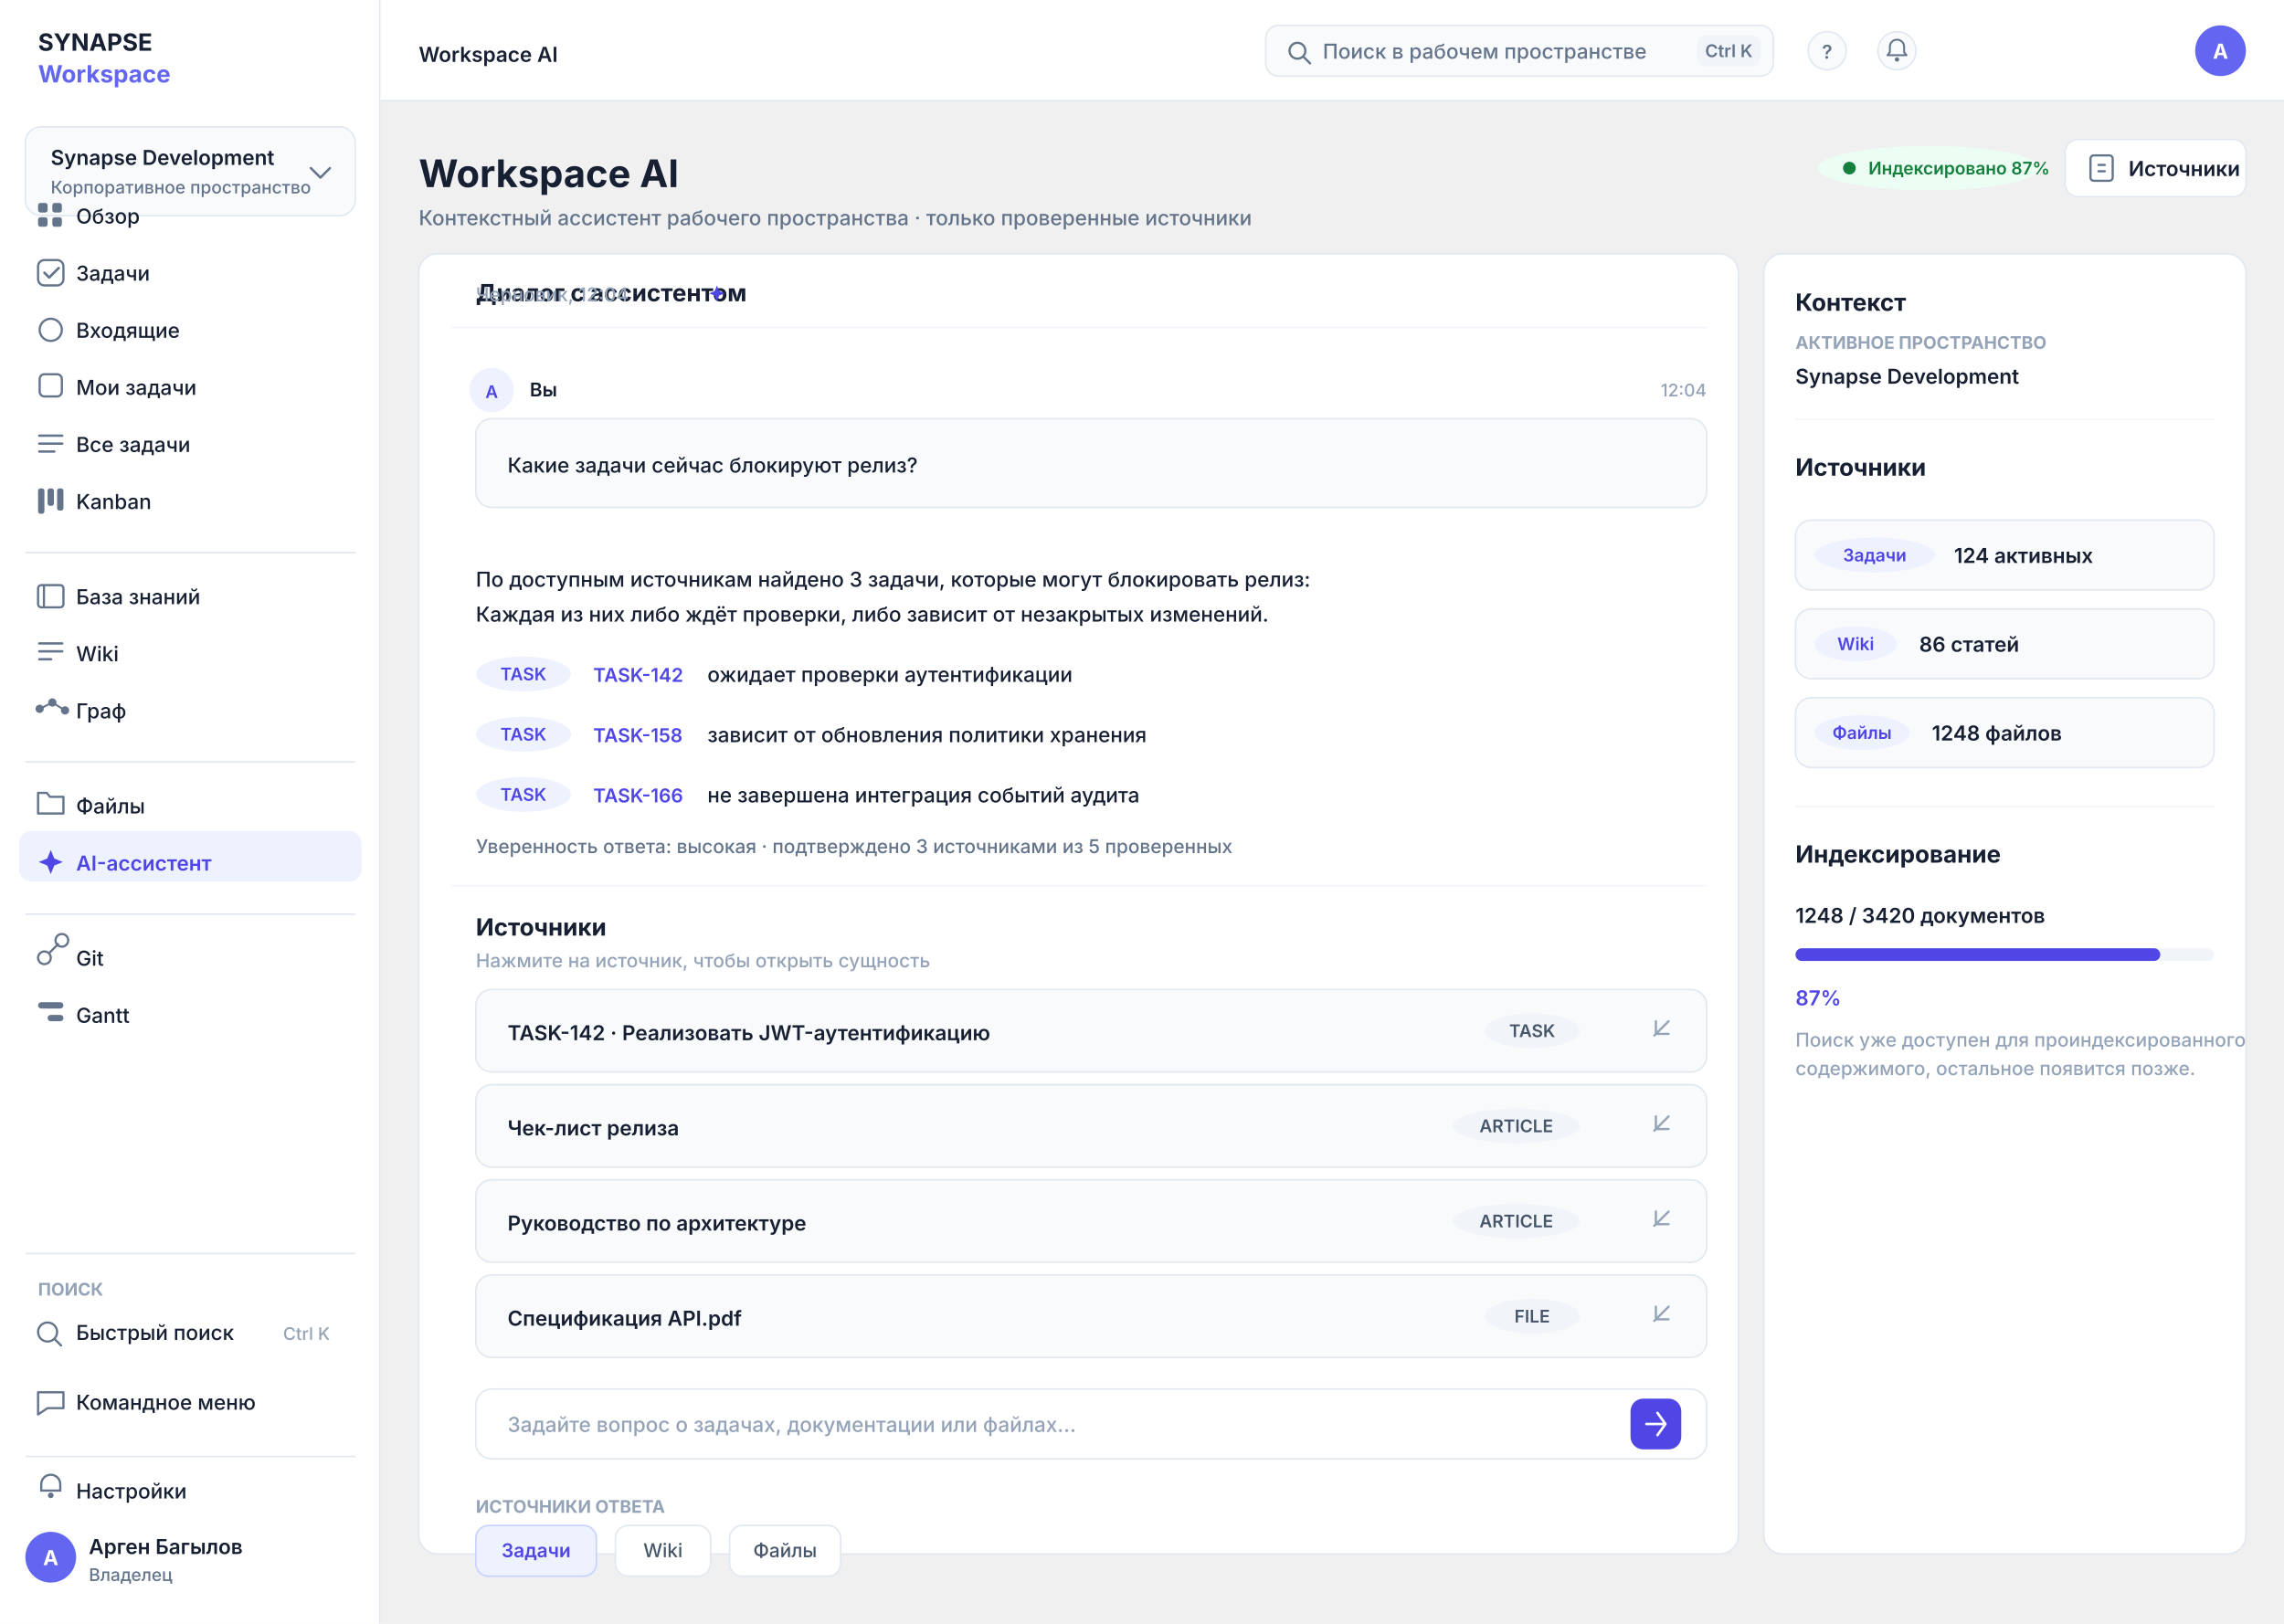
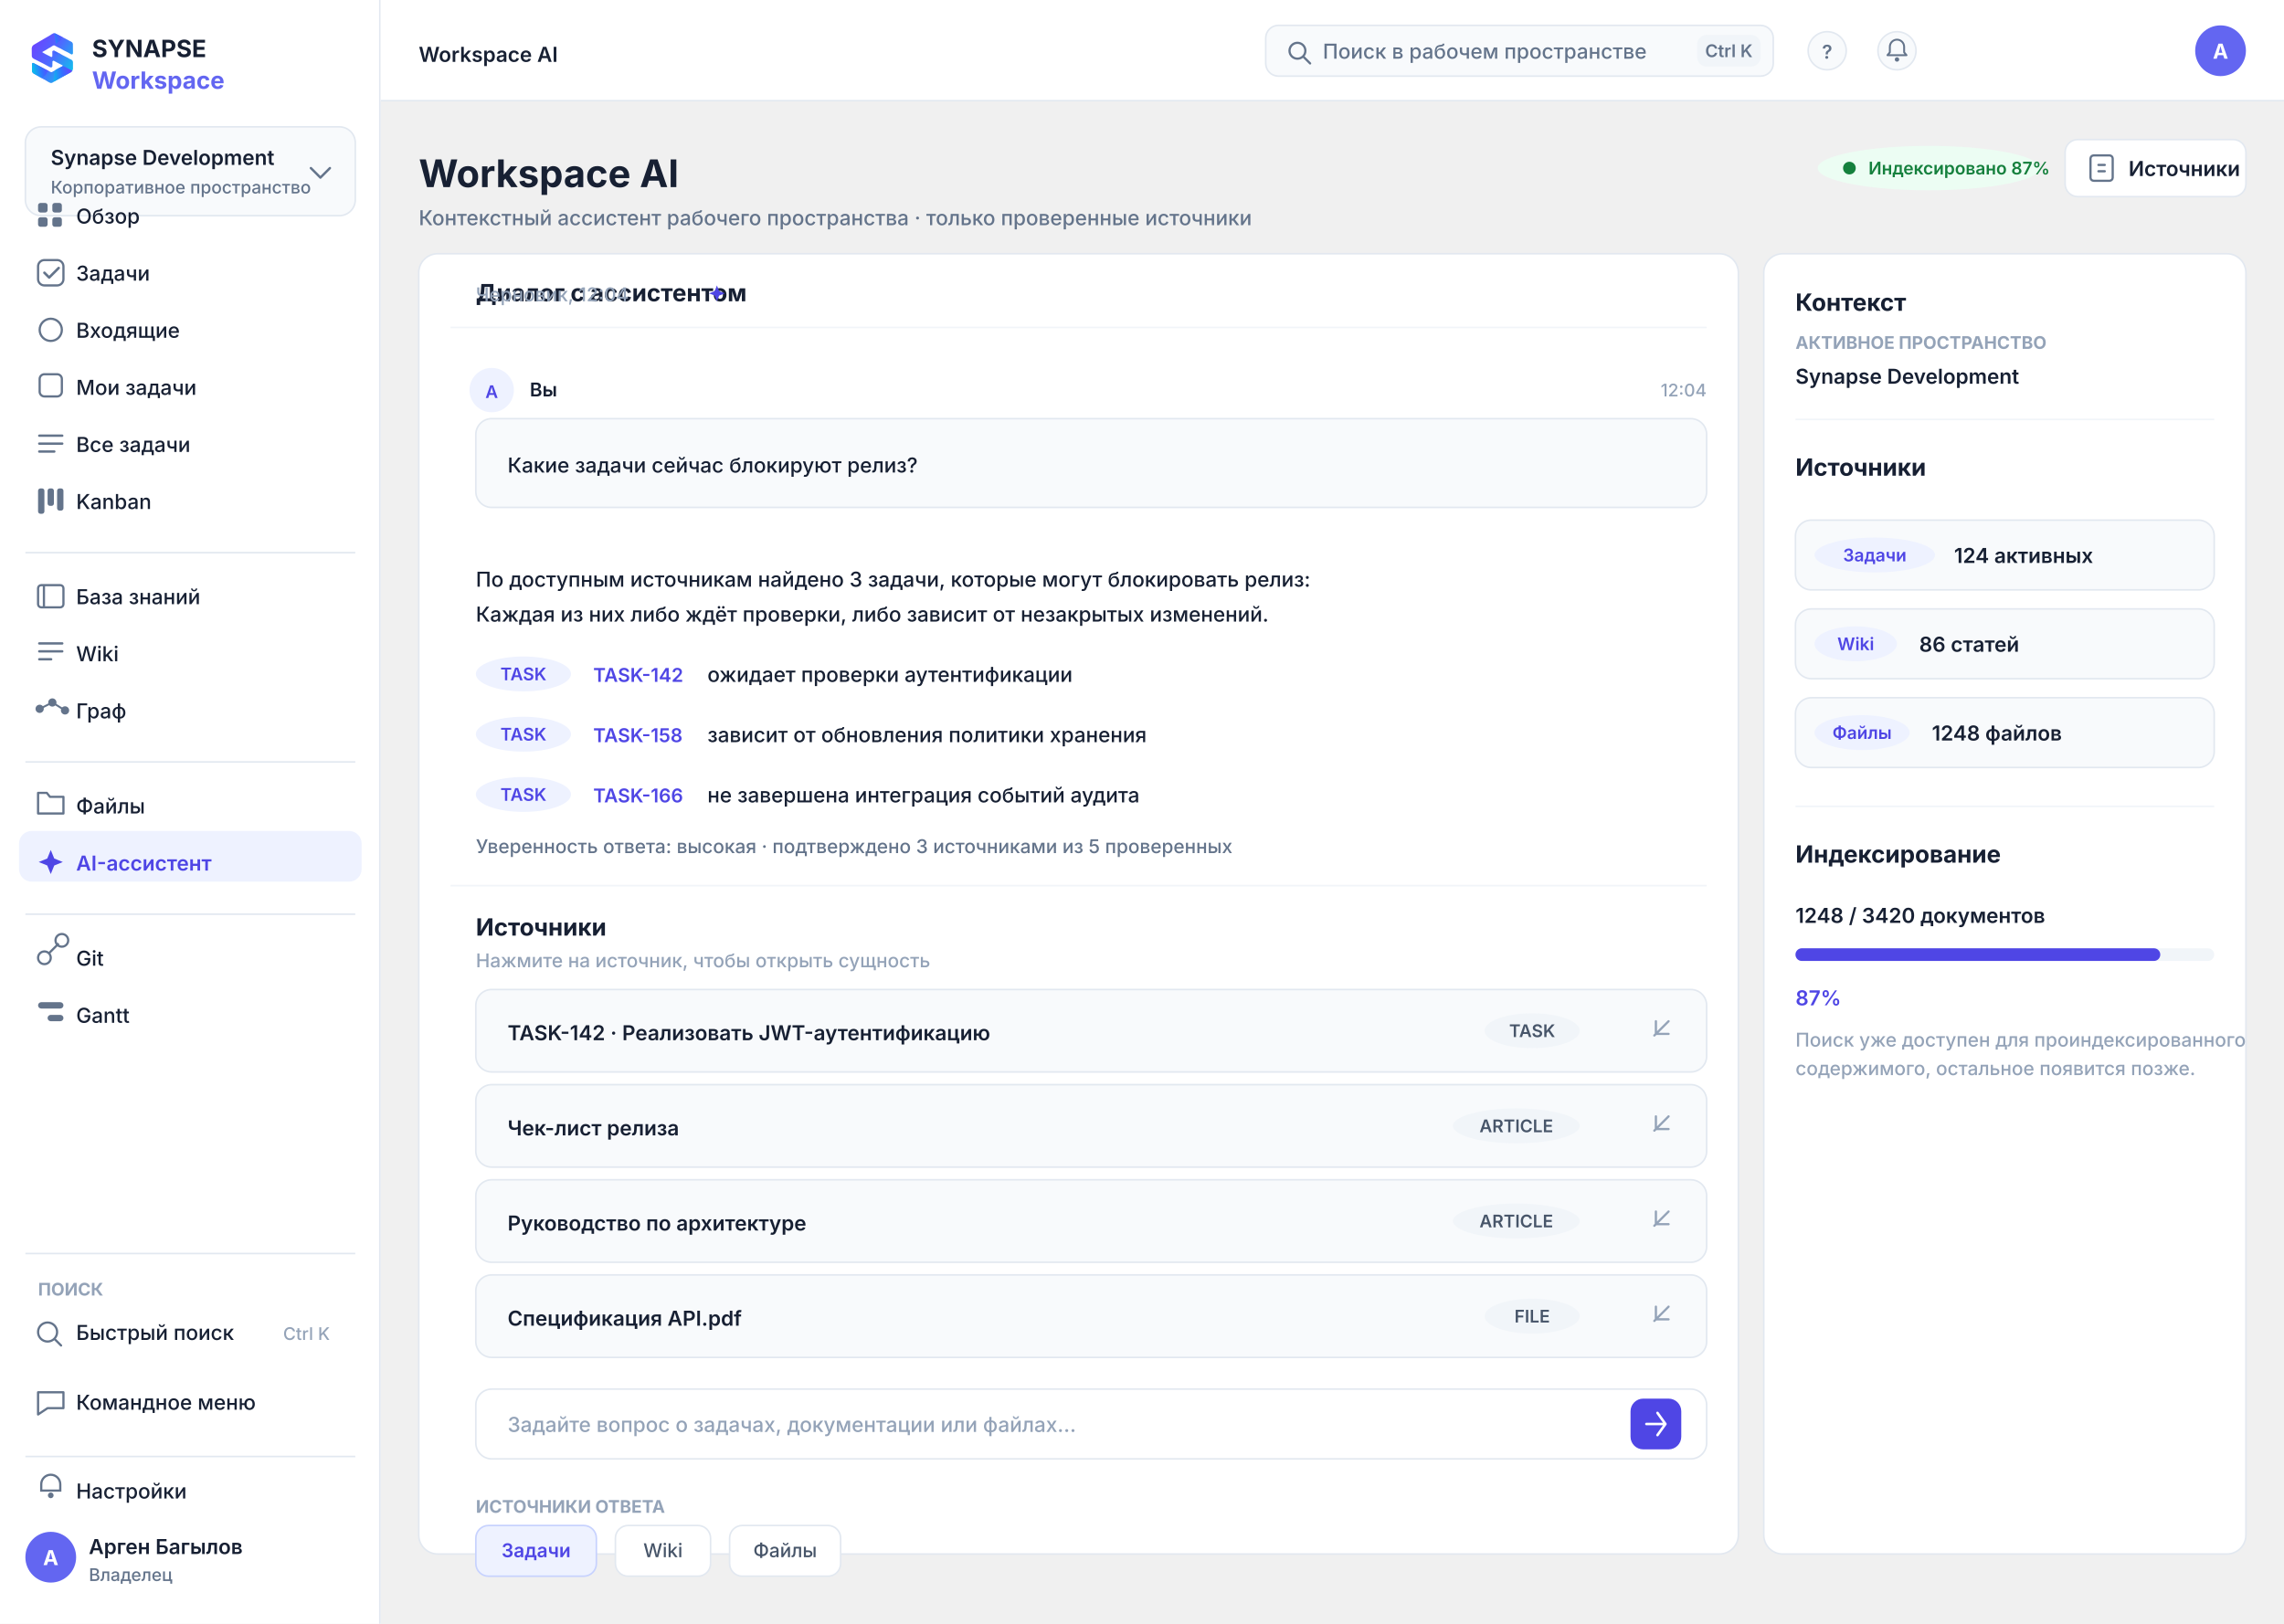
<svg xmlns="http://www.w3.org/2000/svg" width="1440" height="1024" viewBox="0 0 1440 1024" font-family="Inter, Arial, sans-serif">
+   <defs>
+     <linearGradient id="logoGrad" x1="0.000" y1="0.000" x2="1.106" y2="0.864">
+       <stop offset="0" stop-color="#713BFF" />
+       <stop offset="0.48" stop-color="#4E69FF" />
+       <stop offset="1" stop-color="#00D7E8" />
+     </linearGradient>
+     <linearGradient id="logoGrad2" x1="-0.157" y1="0.025" x2="0.975" y2="-0.157">
+       <stop offset="0" stop-color="#00CFE8" />
+       <stop offset="0.52" stop-color="#356EFF" />
+       <stop offset="1" stop-color="#7A35FF" />
+     </linearGradient>
+   </defs>
  <g id="sidebar">
    <rect id="sidebar-bg" x="0" y="0" width="240" height="1024" fill="#FFFFFF" />
    <rect id="sidebar-border" x="239" y="0" width="1" height="1024" fill="#E2E8F0" />
-     <text id="brand-line1" x="24" y="32" font-size="15" font-weight="700" fill="#172033">SYNAPSE</text>
-     <text id="brand-line2" x="24" y="52" font-size="15" font-weight="700" fill="#6366F1">Workspace</text>
+     <g id="brand-mark" transform="translate(20 21) scale(0.1912)">
+       <g id="logo-mark" transform="translate(-2.75 -1.75)">
+         <g id="logo-body" fill="url(#logoGrad)">
+           <path id="logo-body-1" d="M75.75 1.75 L79.75 2.00 L84.25 4.00 L87.00 5.75 L105.50 15.00 L106.25 15.75 L121.00 23.00 L129.25 27.75 L130.50 28.00 L135.75 31.25 L137.50 34.00 L138.50 36.75 L138.75 68.00 L138.00 69.75 L135.75 71.50 L134.25 71.50 L132.50 70.75 L122.50 65.00 L109.75 58.75 L97.75 52.00 L90.50 48.75 L77.75 41.75 L76.50 41.50 L74.50 41.75 L72.00 43.00 L61.50 49.75 L60.00 50.25 L49.50 56.75 L38.25 63.00 L37.50 64.25 L46.75 69.75 L66.50 79.75 L68.25 80.00 L69.75 79.25 L70.75 77.25 L70.75 62.00 L71.75 60.25 L73.25 59.00 L76.50 58.75 L85.25 63.75 L94.25 68.00 L104.25 73.75 L120.75 82.00 L127.00 85.75 L134.00 89.00 L136.75 91.50 L138.00 93.75 L138.75 96.50 L138.75 119.00 L136.75 125.00 L135.00 127.50 L131.50 130.50 L81.50 158.00 L71.00 164.50 L68.25 165.50 L64.50 165.50 L58.50 162.75 L45.75 155.00 L41.00 152.75 L32.00 147.25 L9.00 134.50 L5.75 131.50 L4.00 128.00 L3.75 126.00 L4.00 101.25 L6.00 99.50 L8.00 99.50 L66.00 130.00 L69.25 129.75 L91.25 117.00 L103.50 110.75 L105.00 109.75 L105.75 108.50 L104.25 107.25 L77.00 93.00 L74.75 92.00 L73.75 92.00 L71.00 94.25 L70.75 111.25 L68.50 114.00 L65.00 114.25 L61.25 112.75 L41.50 102.00 L9.50 85.75 L6.25 83.50 L5.00 82.00 L4.00 80.50 L3.00 77.50 L2.75 50.75 L4.00 46.25 L5.00 44.25 L6.00 42.75 L9.00 40.00 L34.50 25.00 L37.25 23.75 L39.50 22.00 L61.00 9.75 L68.00 5.25 L74.00 2.00 L75.75 1.75 Z" />
+         </g>
+         <g id="logo-fold" fill="url(#logoGrad2)">
+           <path id="logo-fold-1" d="M73.50 91.75 L75.75 92.00 L82.50 95.75 L83.75 95.75 L88.50 98.75 L91.25 99.75 L96.00 102.75 L104.50 107.00 L106.00 108.25 L106.00 109.25 L106.75 110.25 L112.00 112.00 L125.00 119.25 L130.50 121.75 L132.50 123.50 L134.25 124.25 L135.25 126.00 L137.25 123.50 L138.75 118.25 L138.75 96.50 L138.75 119.00 L136.75 125.00 L135.00 127.50 L131.50 130.50 L95.75 150.00 L77.25 160.75 L76.75 161.00 L77.00 159.75 L75.50 160.50 L75.25 160.00 L76.25 158.75 L75.75 158.25 L76.25 157.50 L75.75 157.00 L76.25 156.25 L75.75 155.75 L76.25 155.00 L75.75 154.25 L76.75 153.00 L76.25 152.50 L76.75 151.75 L76.25 151.25 L76.75 150.50 L76.25 149.75 L76.75 149.25 L76.25 147.00 L77.25 146.00 L76.75 145.25 L77.25 144.75 L76.75 144.00 L77.25 143.50 L76.75 142.75 L77.25 142.00 L76.75 141.50 L77.75 140.25 L77.25 139.50 L77.75 139.00 L77.25 138.25 L77.75 137.75 L77.25 137.00 L77.75 136.50 L77.25 134.25 L78.25 133.25 L77.75 132.50 L78.25 132.00 L78.00 128.25 L80.25 127.00 L81.00 126.00 L80.25 125.25 L79.25 125.25 L81.00 123.50 L80.00 123.50 L91.25 117.00 L103.50 110.75 L105.00 109.75 L105.75 108.50 L104.25 107.25 L77.00 93.00 L73.75 92.00 L71.00 94.25 L70.75 111.25 L68.50 114.00 L64.00 114.00 L68.00 114.00 L70.00 112.25 L70.75 110.75 L70.75 94.50 L71.50 93.25 L73.50 91.75 Z" />
+           <path id="logo-fold-2" d="M6.75 99.25 L11.00 101.00 L66.00 130.00 L69.25 129.75 L66.25 130.50 L57.25 126.00 L57.25 127.00 L59.50 128.75 L59.00 129.00 L55.50 127.75 L53.25 128.75 L53.00 130.75 L52.50 130.75 L52.00 132.25 L52.00 133.75 L48.50 139.75 L38.75 147.00 L38.00 147.75 L38.50 149.25 L37.75 149.75 L35.75 148.75 L35.25 149.25 L9.00 134.50 L5.25 130.75 L4.00 128.00 L3.75 126.00 L3.75 102.00 L5.50 99.75 L6.75 99.25 Z" />
+           <path id="logo-fold-3" d="M75.75 1.75 L79.75 2.00 L84.25 4.00 L117.75 21.50 L101.75 14.00 L102.00 15.00 L103.00 15.25 L103.00 15.75 L100.25 16.00 L99.50 17.00 L100.00 18.25 L99.50 19.00 L100.50 21.25 L101.75 21.25 L102.00 20.00 L102.75 21.50 L99.00 23.75 L97.00 26.00 L90.00 30.75 L84.75 35.50 L82.75 36.50 L83.00 34.75 L82.00 33.50 L82.50 33.00 L82.00 32.25 L82.50 31.50 L81.50 30.25 L82.00 29.75 L81.00 28.50 L81.50 27.75 L81.00 27.00 L81.50 26.50 L80.50 25.25 L81.00 24.50 L80.50 23.75 L81.00 23.25 L80.00 22.00 L80.50 21.25 L80.00 20.50 L80.50 20.00 L79.50 19.00 L79.75 16.50 L79.00 15.75 L79.25 13.50 L78.50 12.50 L78.75 11.50 L78.00 10.75 L78.25 8.25 L77.25 7.25 L77.75 6.75 L77.25 6.00 L77.75 5.25 L76.75 4.00 L77.50 2.50 L75.25 2.25 L72.50 3.00 L50.50 15.75 L71.50 3.25 L74.00 2.00 L75.75 1.75 Z" />
+           <path id="logo-fold-4" d="M74.00 58.75 L77.25 59.00 L85.25 63.75 L94.25 68.00 L96.75 69.75 L119.50 81.50 L87.25 65.25 L86.25 65.75 L87.50 66.50 L87.50 67.50 L87.00 67.75 L87.00 70.75 L87.50 71.75 L87.00 72.00 L87.00 73.75 L87.00 72.00 L86.50 72.00 L86.50 73.75 L86.00 74.25 L85.25 73.25 L85.75 72.50 L83.50 69.00 L80.75 68.50 L80.75 68.00 L78.75 68.00 L77.00 66.00 L78.75 62.50 L80.00 62.50 L80.75 63.25 L81.50 63.25 L82.00 62.50 L76.00 59.00 L73.75 59.25 L72.50 60.00 L71.00 62.75 L70.75 78.50 L69.25 80.00 L66.25 80.00 L44.00 68.50 L37.50 64.75 L37.25 63.75 L38.00 63.25 L37.50 63.75 L38.00 64.75 L46.75 69.75 L66.50 79.75 L68.25 80.00 L69.75 79.25 L70.75 77.25 L70.75 62.00 L71.75 60.25 L74.00 58.75 Z" />
+         </g>
+       </g>
+     </g>
+     <text id="brand-line1" x="58" y="36" font-size="15" font-weight="700" fill="#172033">SYNAPSE</text>
+     <text id="brand-line2" x="58" y="56" font-size="15" font-weight="700" fill="#6366F1">Workspace</text>
    <g id="workspace-switcher">
      <rect x="16" y="80" width="208" height="56" rx="10" fill="#F8FAFC" stroke="#E2E8F0" />
      <text x="32" y="104" font-size="13" font-weight="600" fill="#172033">Synapse Development</text>
      <text x="32" y="122" font-size="11" font-weight="500" fill="#64748B">Корпоративное пространство</text>
      <path d="M196 106l6 6 6-6" fill="none" stroke="#64748B" stroke-width="1.5" stroke-linecap="round" stroke-linejoin="round" />
    </g>
    <g id="nav-primary">
      <rect x="24" y="128" width="6" height="6" rx="1.5" fill="#64748B" />
      <rect x="33" y="128" width="6" height="6" rx="1.5" fill="#64748B" />
      <rect x="24" y="137" width="6" height="6" rx="1.5" fill="#64748B" />
      <rect x="33" y="137" width="6" height="6" rx="1.5" fill="#64748B" />
      <text x="48" y="141" font-size="13" font-weight="500" fill="#172033">Обзор</text>
      <rect id="nav-tasks" x="24" y="164" width="16" height="16" rx="4" fill="none" stroke="#64748B" stroke-width="1.4" />
      <path d="M28 172l3 3 6-6" fill="none" stroke="#64748B" stroke-width="1.6" stroke-linecap="round" stroke-linejoin="round" />
      <text x="48" y="177" font-size="13" font-weight="500" fill="#172033">Задачи</text>
      <circle cx="32" cy="208" r="7" fill="none" stroke="#64748B" stroke-width="1.4" />
      <text x="48" y="213" font-size="13" font-weight="500" fill="#172033">Входящие</text>
      <rect x="25" y="236" width="14" height="14" rx="3" fill="none" stroke="#64748B" stroke-width="1.4" />
      <text x="48" y="249" font-size="13" font-weight="500" fill="#172033">Мои задачи</text>
      <rect x="24" y="274" width="16" height="1.5" rx="0.75" fill="#64748B" />
      <rect x="24" y="279" width="16" height="1.5" rx="0.75" fill="#64748B" />
      <rect x="24" y="284" width="11" height="1.5" rx="0.75" fill="#64748B" />
      <text x="48" y="285" font-size="13" font-weight="500" fill="#172033">Все задачи</text>
      <rect x="24" y="308" width="4" height="16" rx="1.5" fill="#64748B" />
      <rect x="30" y="308" width="4" height="11" rx="1.5" fill="#64748B" />
      <rect x="36" y="308" width="4" height="14" rx="1.5" fill="#64748B" />
      <text x="48" y="321" font-size="13" font-weight="500" fill="#172033">Kanban</text>
    </g>
    <rect id="divider-1" x="16" y="348" width="208" height="1" fill="#E2E8F0" />
    <g id="nav-knowledge">
      <rect x="24" y="369" width="16" height="14" rx="2" fill="none" stroke="#64748B" stroke-width="1.4" />
      <rect x="27" y="369" width="1.4" height="14" fill="#64748B" />
      <text x="48" y="381" font-size="13" font-weight="500" fill="#172033">База знаний</text>
      <rect x="24" y="405" width="16" height="1.5" rx="0.75" fill="#64748B" />
      <rect x="24" y="410" width="16" height="1.5" rx="0.75" fill="#64748B" />
      <rect x="24" y="415" width="9" height="1.5" rx="0.75" fill="#64748B" />
      <text x="48" y="417" font-size="13" font-weight="500" fill="#172033">Wiki</text>
      <path d="M25 447l8-4 8 5" fill="none" stroke="#64748B" stroke-width="1.2" />
      <circle cx="25" cy="447" r="2.6" fill="#64748B" />
      <circle cx="33" cy="443" r="2.6" fill="#64748B" />
      <circle cx="41" cy="448" r="2.6" fill="#64748B" />
      <text x="48" y="453" font-size="13" font-weight="500" fill="#172033">Граф</text>
    </g>
    <rect id="divider-2" x="16" y="480" width="208" height="1" fill="#E2E8F0" />
    <g id="nav-workspace">
      <path d="M24 500h5.5l2 2.5h8.5v10.5H24z" fill="none" stroke="#64748B" stroke-width="1.4" stroke-linejoin="round" />
      <text x="48" y="513" font-size="13" font-weight="500" fill="#172033">Файлы</text>
      <rect id="nav-ai" x="12" y="524" width="216" height="32" rx="8" fill="#EEF2FF" />
      <path d="M32 536l2.2 5.4 5.4 2.2-5.4 2.2-2.2 5.4-2.2-5.4-5.4-2.2 5.4-2.2z" fill="#4F46E5" />
      <text id="nav-ai-label" x="48" y="549" font-size="13" font-weight="600" fill="#4F46E5">AI-ассистент</text>
    </g>
    <rect id="divider-3" x="16" y="576" width="208" height="1" fill="#E2E8F0" />
    <g id="nav-modules">
      <circle cx="28" cy="604" r="4" fill="none" stroke="#64748B" stroke-width="1.4" />
      <path d="M31 601l6-6" fill="none" stroke="#64748B" stroke-width="1.4" />
      <circle cx="39" cy="593" r="4" fill="none" stroke="#64748B" stroke-width="1.4" />
      <text x="48" y="609" font-size="13" font-weight="500" fill="#172033">Git</text>
      <rect x="24" y="632" width="16" height="4" rx="2" fill="#64748B" />
      <rect x="30" y="640" width="10" height="4" rx="2" fill="#64748B" />
      <text x="48" y="645" font-size="13" font-weight="500" fill="#172033">Gantt</text>
    </g>
    <rect id="divider-4" x="16" y="790" width="208" height="1" fill="#E2E8F0" />
    <text id="nav-search-label" x="24" y="817" font-size="11" font-weight="700" fill="#94A3B8">ПОИСК</text>
    <circle cx="30" cy="840" r="6" fill="none" stroke="#64748B" stroke-width="1.4" />
    <path d="M34.5 844.5l4 4" fill="none" stroke="#64748B" stroke-width="1.4" stroke-linecap="round" />
    <text x="48" y="845" font-size="13" font-weight="500" fill="#172033">Быстрый поиск</text>
    <text x="208" y="845" font-size="11" font-weight="500" fill="#94A3B8" text-anchor="end">Ctrl K</text>
    <path d="M24 878h16v10H30l-6 4z" fill="none" stroke="#64748B" stroke-width="1.4" stroke-linejoin="round" />
    <text x="48" y="889" font-size="13" font-weight="500" fill="#172033">Командное меню</text>
    <rect id="divider-5" x="16" y="918" width="208" height="1" fill="#E2E8F0" />
    <path d="M32 930a6 6 0 0 1 6 6v4h-12v-4a6 6 0 0 1 6-6z" fill="none" stroke="#64748B" stroke-width="1.4" />
    <circle cx="32" cy="943" r="1.8" fill="#64748B" />
    <text x="48" y="945" font-size="13" font-weight="500" fill="#172033">Настройки</text>
    <g id="sidebar-user">
      <circle cx="32" cy="982" r="16" fill="#6366F1" />
      <text x="32" y="987" font-size="13" font-weight="700" fill="#FFFFFF" text-anchor="middle">А</text>
      <text x="56" y="980" font-size="13" font-weight="600" fill="#172033">Арген Багылов</text>
      <text x="56" y="997" font-size="11" font-weight="500" fill="#64748B">Владелец</text>
    </g>
  </g>
  <g id="topbar">
    <rect id="topbar-bg" x="240" y="0" width="1200" height="64" fill="#FFFFFF" />
    <rect id="topbar-border" x="240" y="63" width="1200" height="1" fill="#E2E8F0" />
    <text id="topbar-title" x="264" y="39" font-size="13" font-weight="600" fill="#172033">Workspace AI</text>
    <g id="topbar-search">
      <rect x="798" y="16" width="320" height="32" rx="8" fill="#F8FAFC" stroke="#E2E8F0" />
      <circle cx="818" cy="32" r="5" fill="none" stroke="#64748B" stroke-width="1.4" />
      <path d="M822 36l4 4" fill="none" stroke="#64748B" stroke-width="1.4" stroke-linecap="round" />
      <text x="834" y="37" font-size="13" font-weight="500" fill="#64748B">Поиск в рабочем пространстве</text>
      <rect x="1070" y="22" width="40" height="20" rx="6" fill="#F1F5F9" />
      <text x="1090" y="36" font-size="11" font-weight="600" fill="#64748B" text-anchor="middle">Ctrl K</text>
    </g>
    <g id="topbar-help">
      <circle cx="1152" cy="32" r="12" fill="#F8FAFC" stroke="#E2E8F0" />
      <text x="1152" y="37" font-size="12" font-weight="600" fill="#64748B" text-anchor="middle">?</text>
    </g>
    <g id="topbar-notifications">
      <circle cx="1196" cy="32" r="12" fill="#F8FAFC" stroke="#E2E8F0" />
      <path d="M1196 25a4.5 4.5 0 0 0-4.5 4.5v3.5l-1.5 1.8h12l-1.5-1.8v-3.5a4.5 4.5 0 0 0-4.5-4.5z" fill="none" stroke="#64748B" stroke-width="1.2" stroke-linejoin="round" />
      <circle cx="1196" cy="37.5" r="1.4" fill="#64748B" />
    </g>
    <g id="topbar-user">
      <circle cx="1400" cy="32" r="16" fill="#6366F1" />
      <text x="1400" y="37" font-size="13" font-weight="700" fill="#FFFFFF" text-anchor="middle">А</text>
    </g>
  </g>
  <g id="content">
    <text id="page-title" x="264" y="118" font-size="24" font-weight="700" fill="#172033">Workspace AI</text>
    <text id="page-subtitle" x="264" y="142" font-size="13" font-weight="500" fill="#64748B">Контекстный ассистент рабочего пространства · только проверенные источники</text>
    <g id="ai-index-badge">
      <rect id="ai-index-badge-bg" x="1146" y="92" width="140" height="28" rx="999" fill="#ECFDF3" />
      <circle cx="1166" cy="106" r="4" fill="#15803D" />
      <text id="ai-index-badge-label" x="1178" y="110" font-size="11" font-weight="600" fill="#15803D">Индексировано 87%</text>
    </g>
    <g id="btn-sources">
      <rect id="btn-sources-bg" x="1302" y="88" width="114" height="36" rx="8" fill="#FFFFFF" stroke="#E2E8F0" />
      <rect x="1318" y="98" width="14" height="16" rx="2" fill="none" stroke="#64748B" stroke-width="1.4" />
      <path d="M1323 104h4M1323 108h4" fill="none" stroke="#64748B" stroke-width="1.4" stroke-linecap="round" />
      <text id="btn-sources-label" x="1342" y="111" font-size="13" font-weight="600" fill="#172033">Источники</text>
    </g>
    <g id="chat-card">
      <rect id="chat-card-bg" x="264" y="160" width="832" height="820" rx="12" fill="#FFFFFF" stroke="#E2E8F0" />
      <text id="chat-title" x="300" y="190" font-size="15" font-weight="700" fill="#172033">Диалог с ассистентом</text>
      <text id="chat-subtitle" x="300" y="190" font-size="12" font-weight="500" fill="#94A3B8">Черновик, 12:04</text>
      <path id="chat-title-spark" d="M452 180l1.4 3.6 3.6 1.4-3.6 1.4-1.4 3.6-1.4-3.6-3.6-1.4 3.6-1.4z" fill="#4F46E5" />
      <rect id="chat-header-divider" x="284" y="206" width="792" height="1" fill="#F1F5F9" />
      <circle id="chat-user-avatar" cx="310" cy="246" r="14" fill="#EEF2FF" />
      <text id="chat-user-initial" x="310" y="251" font-size="11" font-weight="600" fill="#4F46E5" text-anchor="middle">А</text>
      <text id="chat-user-role" x="334" y="250" font-size="12" font-weight="600" fill="#172033">Вы</text>
      <text id="chat-user-time" x="1076" y="250" font-size="11" font-weight="500" fill="#94A3B8" text-anchor="end">12:04</text>
      <g id="chat-user-bubble">
        <rect id="chat-user-bubble-bg" x="300" y="264" width="776" height="56" rx="10" fill="#F8FAFC" stroke="#E2E8F0" />
        <text id="chat-user-text" x="320" y="298" font-size="13" font-weight="500" fill="#172033">Какие задачи сейчас блокируют релиз?</text>
      </g>
      <text id="chat-answer-line-1" x="300" y="370" font-size="13" font-weight="500" fill="#172033">По доступным источникам найдено 3 задачи, которые могут блокировать релиз:</text>
      <text id="chat-answer-line-2" x="300" y="392" font-size="13" font-weight="500" fill="#172033">Каждая из них либо ждёт проверки, либо зависит от незакрытых изменений.</text>
      <g id="chat-source-1">
        <rect x="300" y="414" width="60" height="22" rx="999" fill="#EEF2FF" />
        <text x="330" y="429" font-size="11" font-weight="600" fill="#4F46E5" text-anchor="middle">TASK</text>
        <text x="374" y="430" font-size="12" font-weight="600" fill="#4F46E5">TASK-142</text>
        <text x="446" y="430" font-size="13" font-weight="500" fill="#172033">ожидает проверки аутентификации</text>
      </g>
      <g id="chat-source-2">
        <rect x="300" y="452" width="60" height="22" rx="999" fill="#EEF2FF" />
        <text x="330" y="467" font-size="11" font-weight="600" fill="#4F46E5" text-anchor="middle">TASK</text>
        <text x="374" y="468" font-size="12" font-weight="600" fill="#4F46E5">TASK-158</text>
        <text x="446" y="468" font-size="13" font-weight="500" fill="#172033">зависит от обновления политики хранения</text>
      </g>
      <g id="chat-source-3">
        <rect x="300" y="490" width="60" height="22" rx="999" fill="#EEF2FF" />
        <text x="330" y="505" font-size="11" font-weight="600" fill="#4F46E5" text-anchor="middle">TASK</text>
        <text x="374" y="506" font-size="12" font-weight="600" fill="#4F46E5">TASK-166</text>
        <text x="446" y="506" font-size="13" font-weight="500" fill="#172033">не завершена интеграция событий аудита</text>
      </g>
      <text id="chat-answer-note" x="300" y="538" font-size="12" font-weight="500" fill="#64748B">Уверенность ответа: высокая · подтверждено 3 источниками из 5 проверенных</text>
      <rect id="chat-thread-divider" x="284" y="558" width="792" height="1" fill="#F1F5F9" />
      <text id="chat-sources-title" x="300" y="590" font-size="15" font-weight="700" fill="#172033">Источники</text>
      <text id="chat-sources-subtitle" x="300" y="610" font-size="12" font-weight="500" fill="#94A3B8">Нажмите на источник, чтобы открыть сущность</text>
      <g id="chat-link-1">
        <rect id="chat-link-1-bg" x="300" y="624" width="776" height="52" rx="10" fill="#F8FAFC" stroke="#E2E8F0" />
        <text id="chat-link-1-title" x="320" y="656" font-size="13" font-weight="600" fill="#172033">TASK-142 · Реализовать JWT-аутентификацию</text>
        <rect id="chat-link-1-badge" x="936" y="639" width="60" height="22" rx="999" fill="#F1F5F9" />
        <text id="chat-link-1-badge-label" x="966" y="654" font-size="11" font-weight="600" fill="#475569" text-anchor="middle">TASK</text>
        <path d="M1044 644v8h8M1052 644l-9 9" fill="none" stroke="#94A3B8" stroke-width="1.4" stroke-linecap="round" stroke-linejoin="round" />
      </g>
      <g id="chat-link-2">
        <rect id="chat-link-2-bg" x="300" y="684" width="776" height="52" rx="10" fill="#F8FAFC" stroke="#E2E8F0" />
        <text id="chat-link-2-title" x="320" y="716" font-size="13" font-weight="600" fill="#172033">Чек-лист релиза</text>
        <rect id="chat-link-2-badge" x="916" y="699" width="80" height="22" rx="999" fill="#F1F5F9" />
        <text id="chat-link-2-badge-label" x="956" y="714" font-size="11" font-weight="600" fill="#475569" text-anchor="middle">ARTICLE</text>
        <path d="M1044 704v8h8M1052 704l-9 9" fill="none" stroke="#94A3B8" stroke-width="1.4" stroke-linecap="round" stroke-linejoin="round" />
      </g>
      <g id="chat-link-3">
        <rect id="chat-link-3-bg" x="300" y="744" width="776" height="52" rx="10" fill="#F8FAFC" stroke="#E2E8F0" />
        <text id="chat-link-3-title" x="320" y="776" font-size="13" font-weight="600" fill="#172033">Руководство по архитектуре</text>
        <rect id="chat-link-3-badge" x="916" y="759" width="80" height="22" rx="999" fill="#F1F5F9" />
        <text id="chat-link-3-badge-label" x="956" y="774" font-size="11" font-weight="600" fill="#475569" text-anchor="middle">ARTICLE</text>
        <path d="M1044 764v8h8M1052 764l-9 9" fill="none" stroke="#94A3B8" stroke-width="1.4" stroke-linecap="round" stroke-linejoin="round" />
      </g>
      <g id="chat-link-4">
        <rect id="chat-link-4-bg" x="300" y="804" width="776" height="52" rx="10" fill="#F8FAFC" stroke="#E2E8F0" />
        <text id="chat-link-4-title" x="320" y="836" font-size="13" font-weight="600" fill="#172033">Спецификация API.pdf</text>
        <rect id="chat-link-4-badge" x="936" y="819" width="60" height="22" rx="999" fill="#F1F5F9" />
        <text id="chat-link-4-badge-label" x="966" y="834" font-size="11" font-weight="600" fill="#475569" text-anchor="middle">FILE</text>
        <path d="M1044 824v8h8M1052 824l-9 9" fill="none" stroke="#94A3B8" stroke-width="1.4" stroke-linecap="round" stroke-linejoin="round" />
      </g>
      <g id="chat-input">
        <rect id="chat-input-bg" x="300" y="876" width="776" height="44" rx="10" fill="#FFFFFF" stroke="#E2E8F0" />
        <text id="chat-input-placeholder" x="320" y="903" font-size="13" font-weight="500" fill="#94A3B8">Задайте вопрос о задачах, документации или файлах…</text>
        <rect id="chat-input-send" x="1028" y="882" width="32" height="32" rx="8" fill="#4F46E5" />
        <path id="chat-input-send-icon" d="M1038 898h12M1045 891l5 7-5 7" fill="none" stroke="#FFFFFF" stroke-width="1.6" stroke-linecap="round" stroke-linejoin="round" />
      </g>
      <g id="chat-source-chips">
        <text id="chat-chips-label" x="300" y="954" font-size="11" font-weight="700" fill="#94A3B8">ИСТОЧНИКИ ОТВЕТА</text>
        <rect id="chip-tasks" x="300" y="962" width="76" height="32" rx="8" fill="#EEF2FF" stroke="#C7D2FE" />
        <text id="chip-tasks-label" x="338" y="982" font-size="12" font-weight="600" fill="#4F46E5" text-anchor="middle">Задачи</text>
        <rect id="chip-wiki" x="388" y="962" width="60" height="32" rx="8" fill="#FFFFFF" stroke="#E2E8F0" />
        <text id="chip-wiki-label" x="418" y="982" font-size="12" font-weight="500" fill="#475569" text-anchor="middle">Wiki</text>
        <rect id="chip-files" x="460" y="962" width="70" height="32" rx="8" fill="#FFFFFF" stroke="#E2E8F0" />
        <text id="chip-files-label" x="495" y="982" font-size="12" font-weight="500" fill="#475569" text-anchor="middle">Файлы</text>
      </g>
    </g>
    <g id="context-panel">
      <rect id="context-panel-bg" x="1112" y="160" width="304" height="820" rx="12" fill="#FFFFFF" stroke="#E2E8F0" />
      <text id="context-title" x="1132" y="196" font-size="15" font-weight="700" fill="#172033">Контекст</text>
      <text id="context-workspace-label" x="1132" y="220" font-size="11" font-weight="700" fill="#94A3B8">АКТИВНОЕ ПРОСТРАНСТВО</text>
      <text id="context-workspace-name" x="1132" y="242" font-size="13" font-weight="600" fill="#172033">Synapse Development</text>
      <rect id="context-divider-1" x="1132" y="264" width="264" height="1" fill="#F1F5F9" />
      <text id="context-sources-title" x="1132" y="300" font-size="15" font-weight="700" fill="#172033">Источники</text>
      <g id="context-source-tasks">
        <rect id="context-source-tasks-bg" x="1132" y="328" width="264" height="44" rx="10" fill="#F8FAFC" stroke="#E2E8F0" />
        <rect id="context-source-tasks-chip" x="1144" y="339" width="76" height="22" rx="999" fill="#EEF2FF" />
        <text id="context-source-tasks-type" x="1182" y="354" font-size="11" font-weight="600" fill="#4F46E5" text-anchor="middle">Задачи</text>
        <text id="context-source-tasks-count" x="1232" y="355" font-size="13" font-weight="600" fill="#172033">124 активных</text>
      </g>
      <g id="context-source-wiki">
        <rect id="context-source-wiki-bg" x="1132" y="384" width="264" height="44" rx="10" fill="#F8FAFC" stroke="#E2E8F0" />
        <rect id="context-source-wiki-chip" x="1144" y="395" width="52" height="22" rx="999" fill="#EEF2FF" />
        <text id="context-source-wiki-type" x="1170" y="410" font-size="11" font-weight="600" fill="#4F46E5" text-anchor="middle">Wiki</text>
        <text id="context-source-wiki-count" x="1210" y="411" font-size="13" font-weight="600" fill="#172033">86 статей</text>
      </g>
      <g id="context-source-files">
        <rect id="context-source-files-bg" x="1132" y="440" width="264" height="44" rx="10" fill="#F8FAFC" stroke="#E2E8F0" />
        <rect id="context-source-files-chip" x="1144" y="451" width="60" height="22" rx="999" fill="#EEF2FF" />
        <text id="context-source-files-type" x="1174" y="466" font-size="11" font-weight="600" fill="#4F46E5" text-anchor="middle">Файлы</text>
        <text id="context-source-files-count" x="1218" y="467" font-size="13" font-weight="600" fill="#172033">1248 файлов</text>
      </g>
      <rect id="context-divider-2" x="1132" y="508" width="264" height="1" fill="#F1F5F9" />
      <text id="context-index-title" x="1132" y="544" font-size="15" font-weight="700" fill="#172033">Индексирование</text>
      <text id="context-index-count" x="1132" y="582" font-size="13" font-weight="600" fill="#172033">1248 / 3420 документов</text>
      <g id="context-progress">
        <rect id="context-progress-track" x="1132" y="598" width="264" height="8" rx="4" fill="#F1F5F9" />
        <rect id="context-progress-fill" x="1132" y="598" width="230" height="8" rx="4" fill="#4F46E5" />
      </g>
      <text id="context-index-percent" x="1132" y="634" font-size="13" font-weight="600" fill="#4F46E5">87%</text>
      <text id="context-index-note" x="1132" y="660" font-size="12" font-weight="500" fill="#94A3B8">Поиск уже доступен для проиндексированного</text>
      <text id="context-index-note-2" x="1132" y="678" font-size="12" font-weight="500" fill="#94A3B8">содержимого, остальное появится позже.</text>
    </g>
  </g>
</svg>
